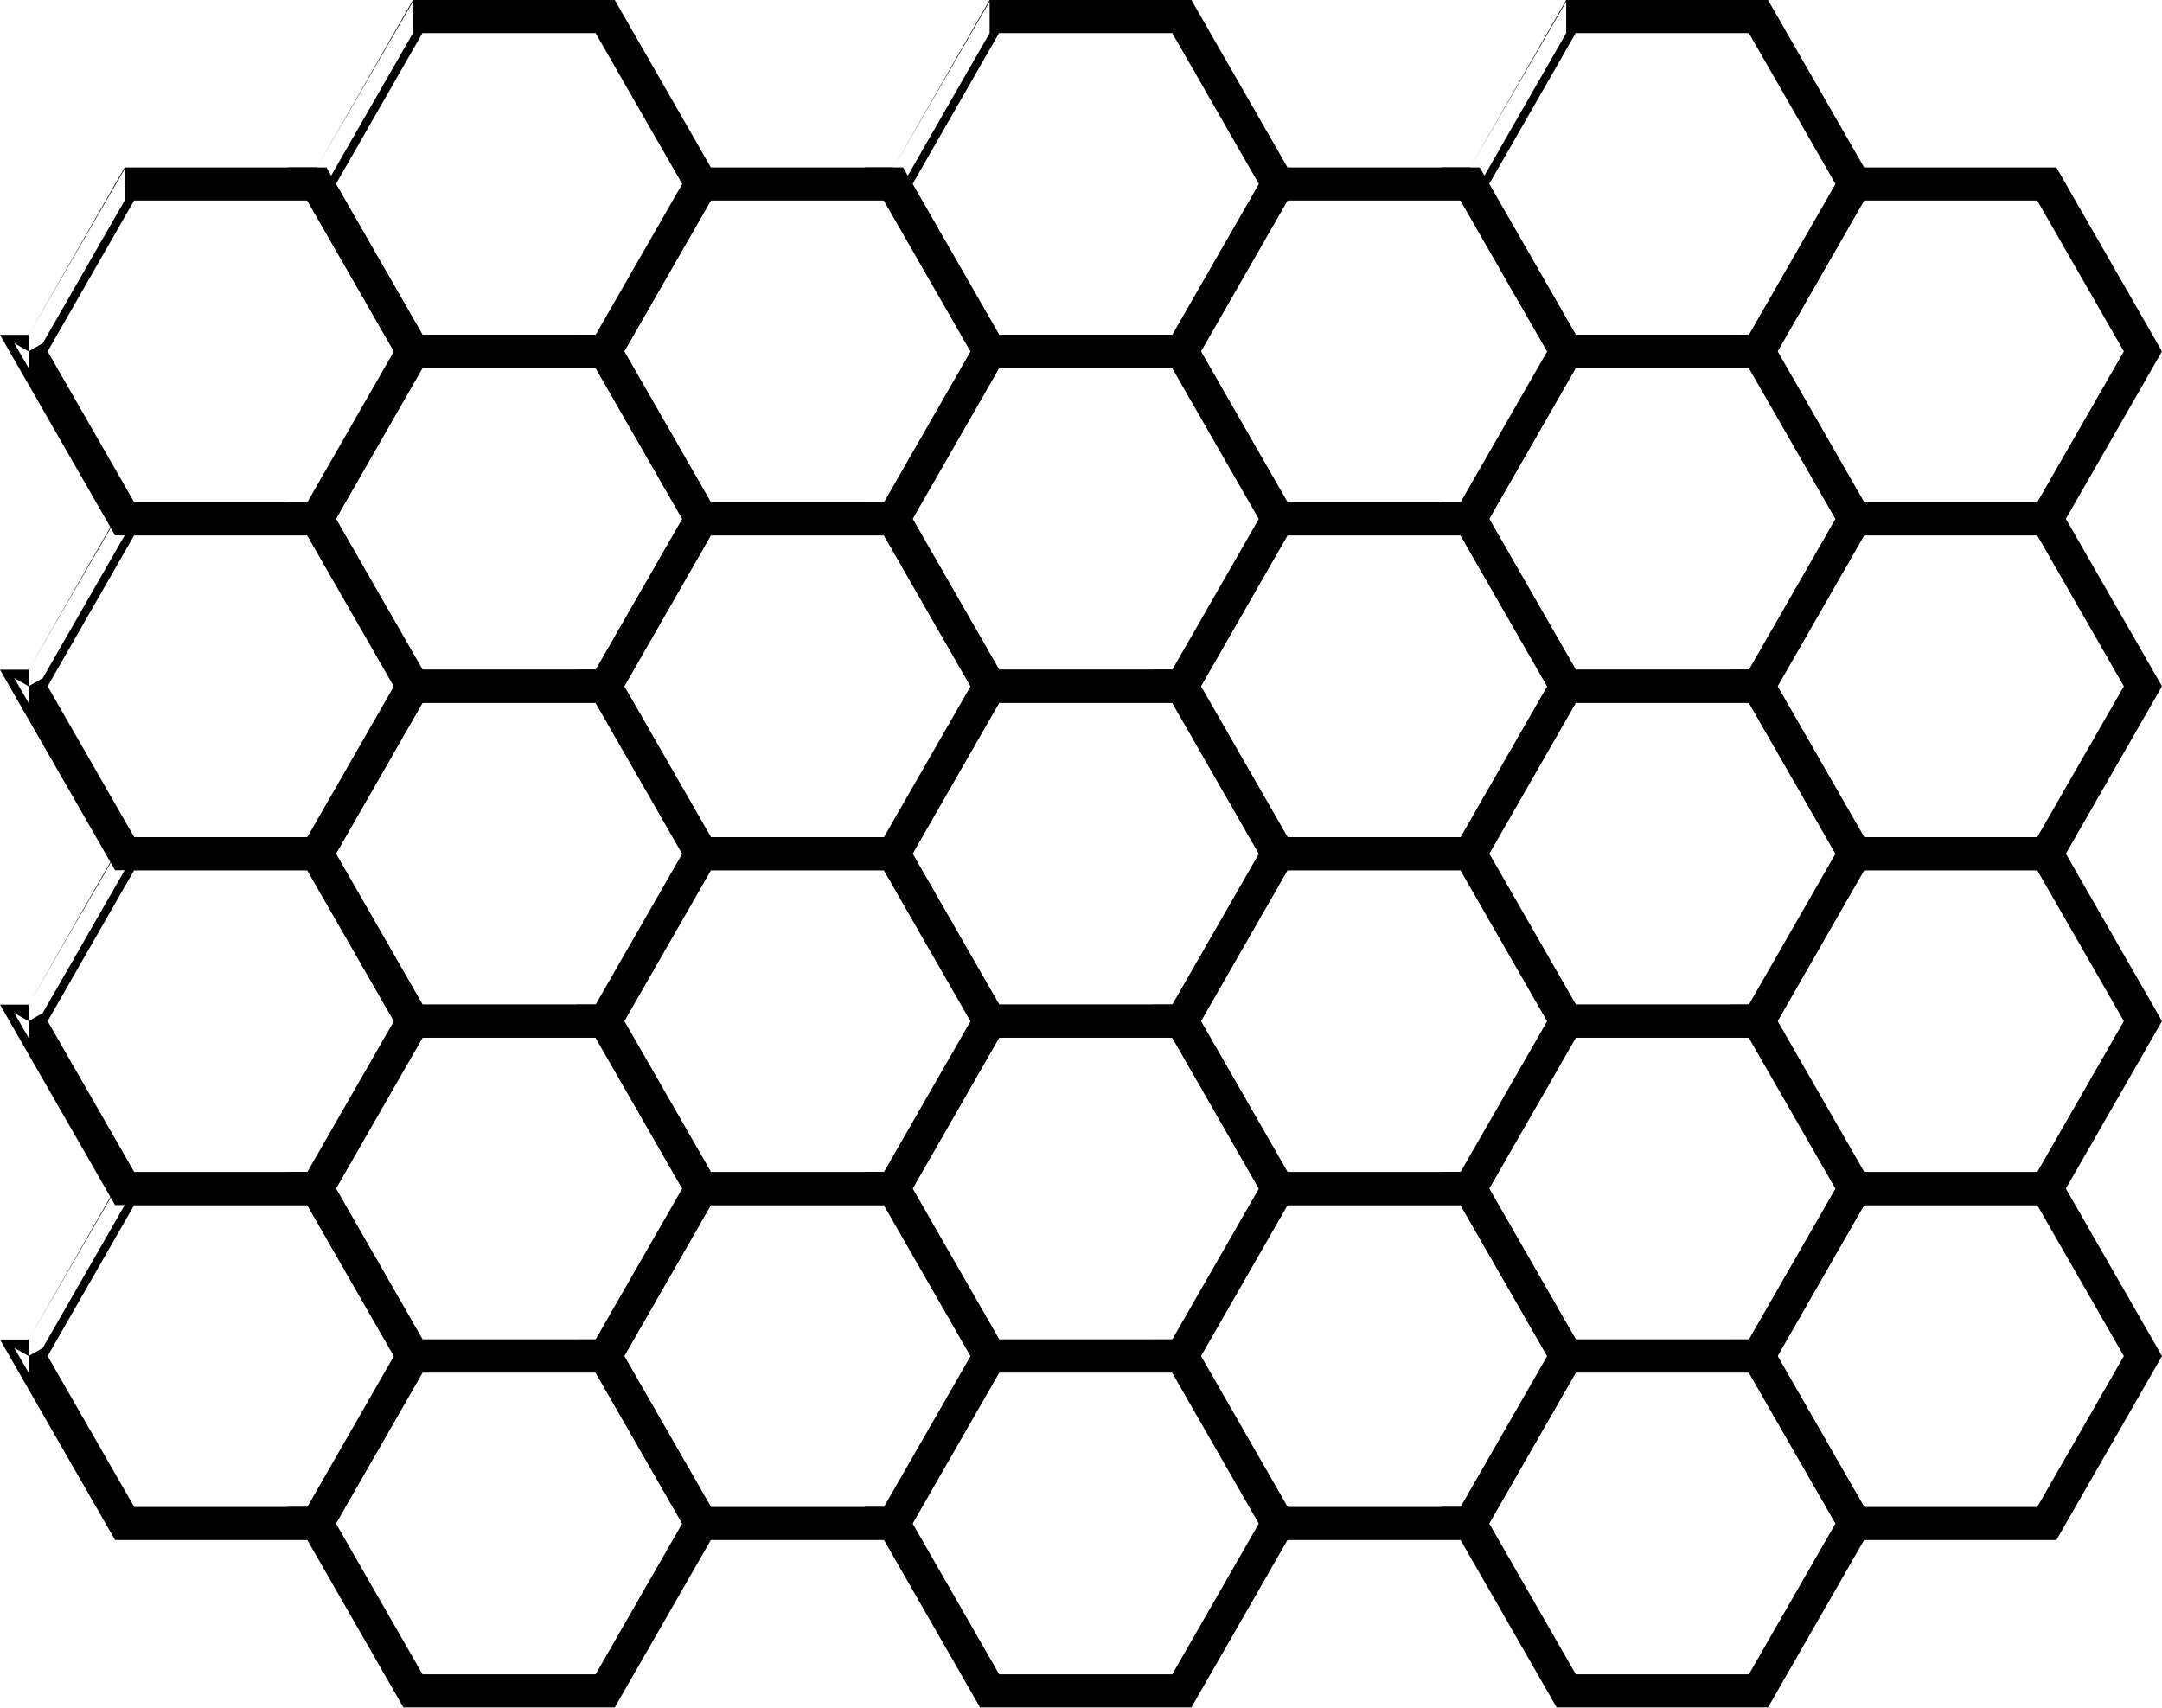
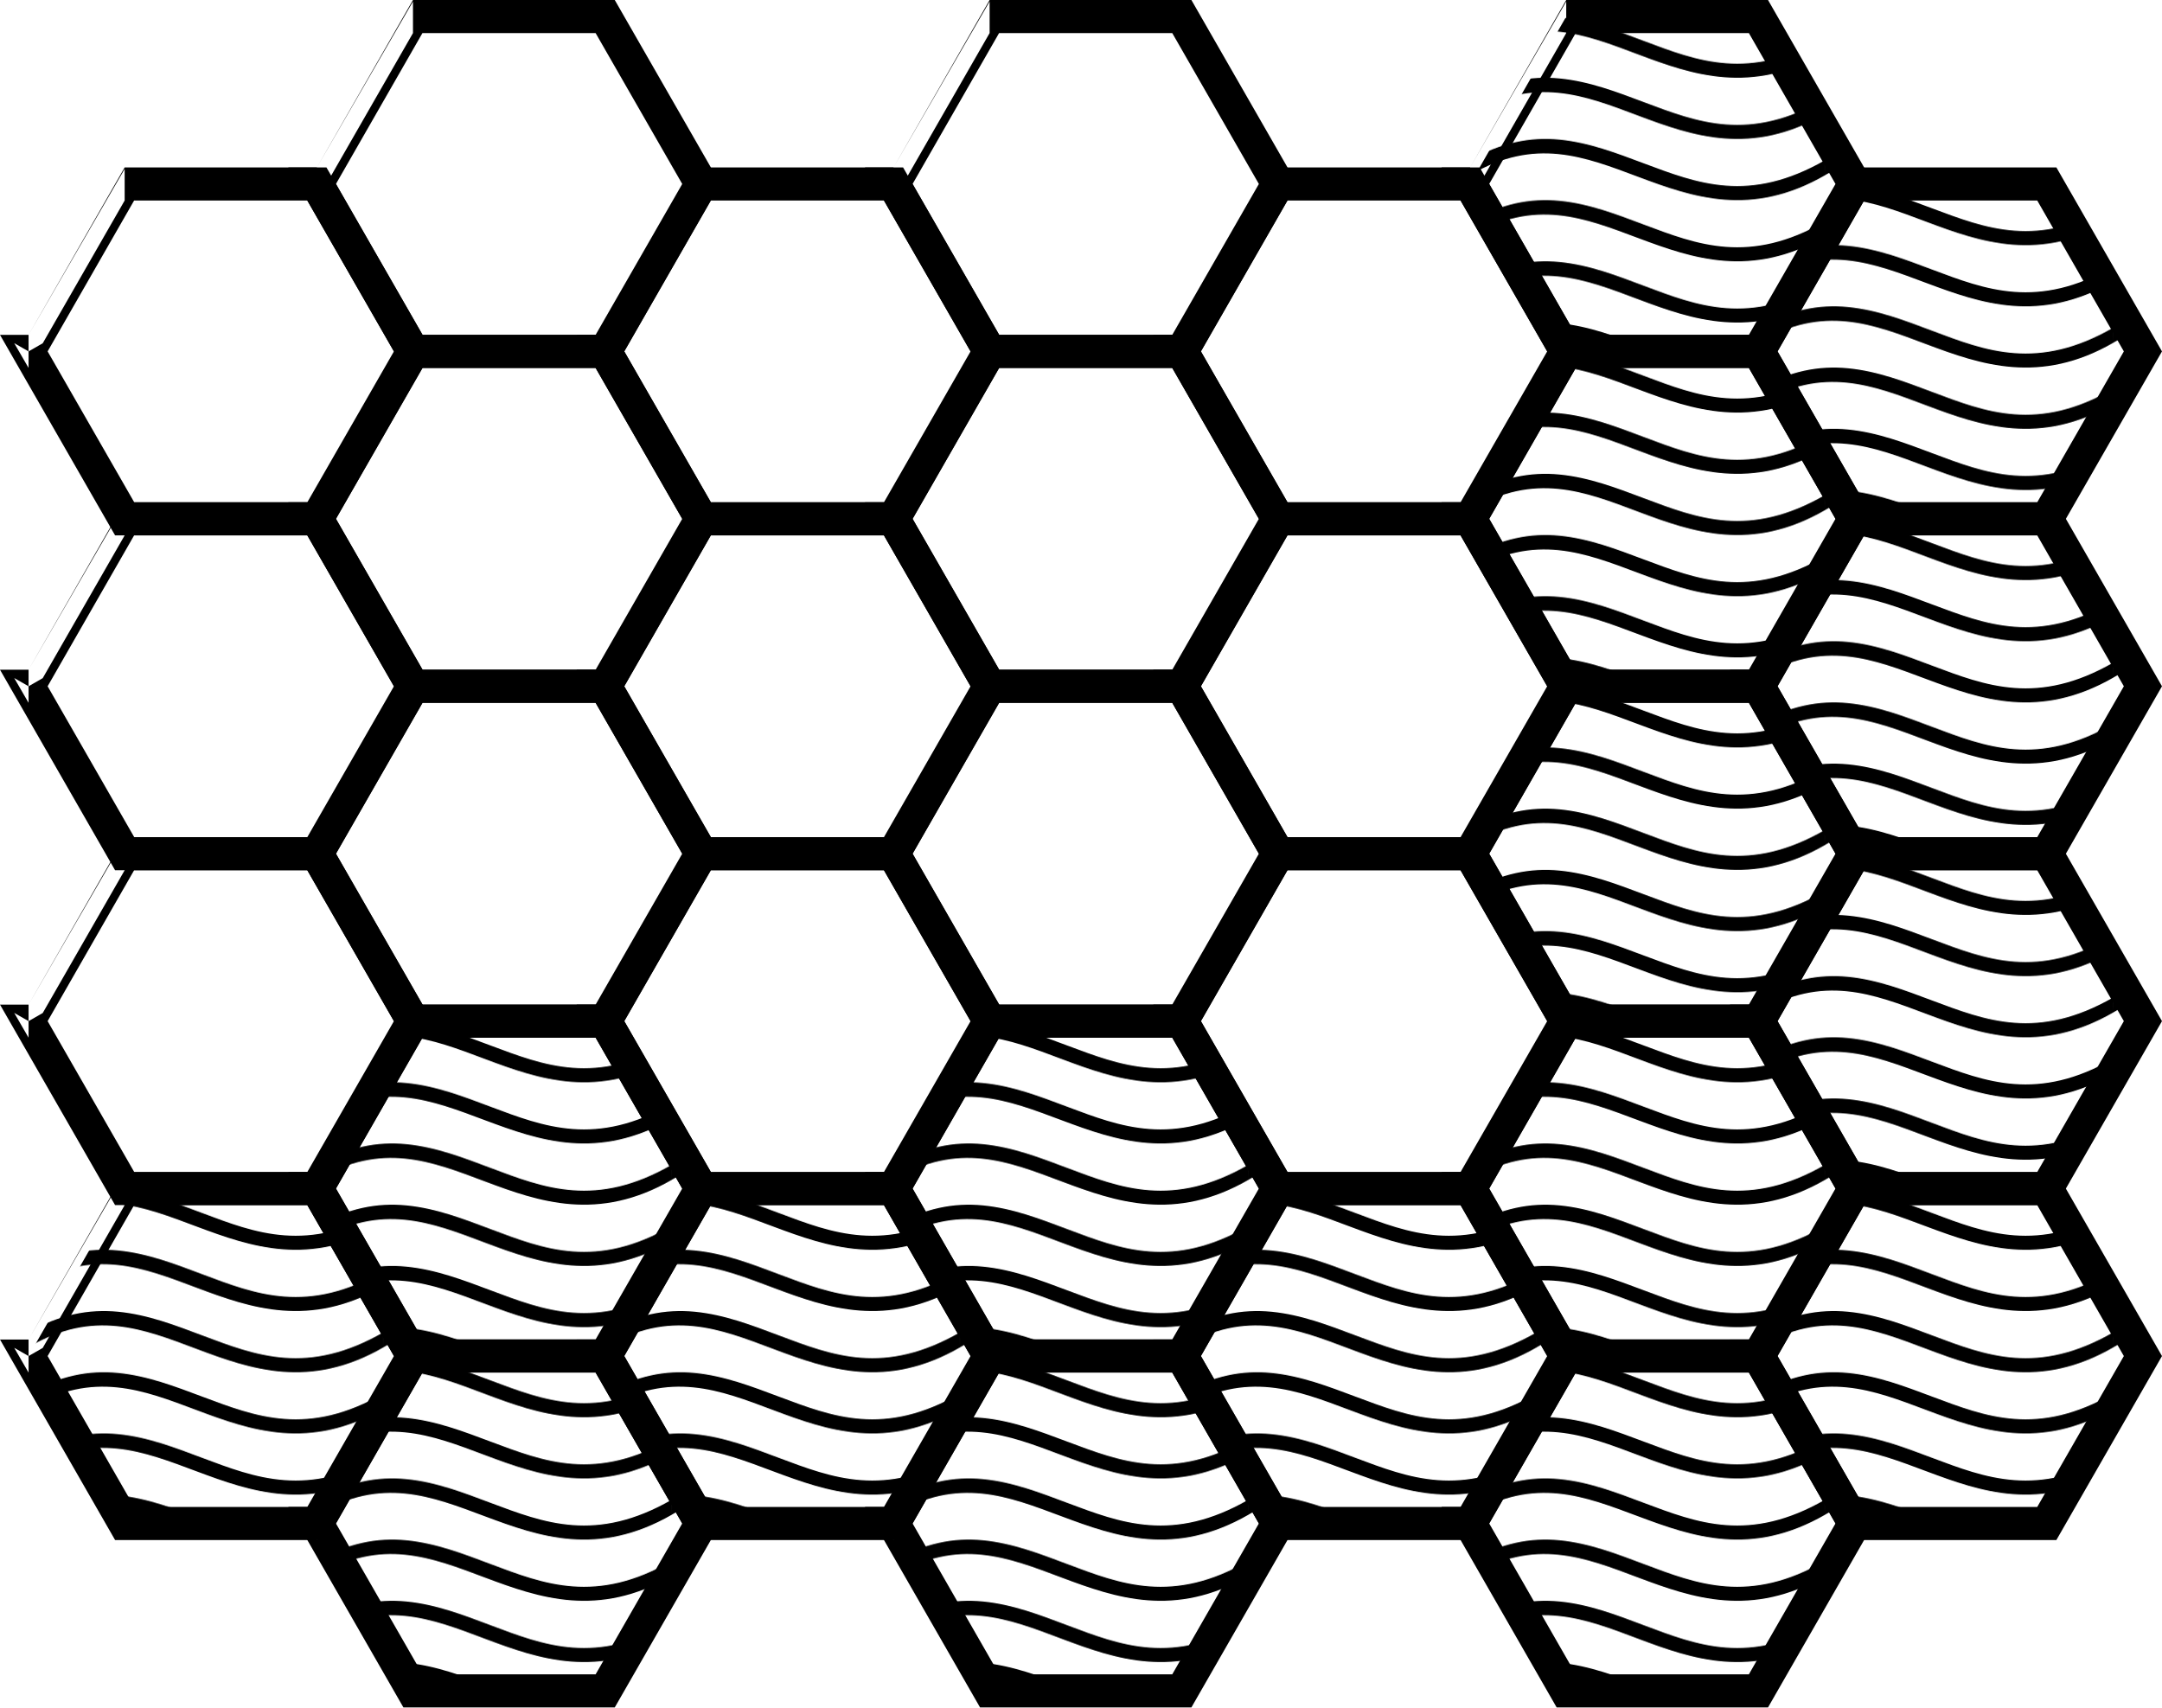
<svg xmlns="http://www.w3.org/2000/svg" id="svg2" version="1.0" viewBox="0 0 183.015 144.533" width="183.015" height="144.533">
-   <defs id="defs1452" />
+   <defs id="defs1452">
+     <pattern patternUnits="userSpaceOnUse" width="30.066" height="5.181" id="Wavy">
+       <path style="fill:black;stroke:none;" d="M 7.597,0.061 C 5.079,-0.187 2.656,0.302 -0.01,1.788 L -0.01,3.061 C 2.773,1.431 5.173,1.052 7.472,1.280 C 9.770,1.508 11.969,2.361 14.253,3.218 C 18.820,4.931 23.804,6.676 30.066,3.061 L 30.062,1.788 C 23.622,5.497 19.246,3.770 14.691,2.061 C 12.413,1.207 10.115,0.311 7.597,0.061 z " id="path2483" />
+     </pattern>
+   </defs>
  <g id="g8" style="fill:none;stroke:#000000;stroke-width:2.8;stroke-opacity:1" transform="translate(26.82385,1.4)">
    <path id="path10" d="m 0,14.173 8.135,14.173 h 16.271 L 32.542,14.173 24.406,0 H 8.135 C 8.136,0 4e-4,14.173 4e-4,14.173 Z" style="stroke:#000000;stroke-opacity:1" />
  </g>
  <g id="g16" style="fill:none;stroke:#000000;stroke-width:2.8;stroke-opacity:1" transform="translate(75.63685,1.4)">
    <path id="path18" d="m 0,14.173 8.135,14.173 h 16.271 L 32.542,14.173 24.406,0 H 8.135 C 8.136,0 4e-4,14.173 4e-4,14.173 Z" style="stroke:#000000;stroke-opacity:1" />
  </g>
-   <g id="g24" style="fill:none;stroke:#000000;stroke-width:2.8;stroke-opacity:1" transform="translate(124.4479,1.4)">
-     <path id="path26" d="m 0,14.173 8.135,14.173 h 16.271 L 32.542,14.173 24.406,0 H 8.135 C 8.136,0 4e-4,14.173 4e-4,14.173 Z" style="stroke:#000000;stroke-opacity:1" />
+   <g id="g24" style="fill:url(#Wavy);stroke:#000000;stroke-width:2.8;stroke-opacity:1;fill-opacity:1.0" transform="translate(124.4479,1.4)">
+     <path id="path26" d="m 0,14.173 8.135,14.173 h 16.271 L 32.542,14.173 24.406,0 H 8.135 C 8.136,0 4e-4,14.173 4e-4,14.173 Z" style="stroke:#000000;stroke-opacity:1;fill:url(#Wavy);fill-opacity:1.0" />
  </g>
  <g id="g156" style="fill:none;stroke:#000000;stroke-width:2.8;stroke-opacity:1" transform="translate(2.417855,15.573)">
    <path id="path158" d="m 0,14.173 8.135,14.173 h 16.271 L 32.542,14.173 24.406,0 H 8.135 C 8.136,0 4e-4,14.173 4e-4,14.173 Z" style="stroke:#000000;stroke-opacity:1" />
  </g>
  <g id="g160" style="fill:none;stroke:#000000;stroke-width:2.8;stroke-opacity:1" transform="translate(26.82385,29.747)">
    <path id="path162" d="m 0,14.173 8.135,14.173 h 16.271 L 32.542,14.173 24.406,0 H 8.135 C 8.136,0 4e-4,14.173 4e-4,14.173 Z" style="stroke:#000000;stroke-opacity:1" />
  </g>
  <g id="g164" style="fill:none;stroke:#000000;stroke-width:2.8;stroke-opacity:1" transform="translate(51.23085,15.573)">
    <path id="path166" d="m 0,14.173 8.135,14.173 h 16.271 L 32.542,14.173 24.406,0 H 8.135 C 8.136,0 4e-4,14.173 4e-4,14.173 Z" style="stroke:#000000;stroke-opacity:1" />
  </g>
  <g id="g168" style="fill:none;stroke:#000000;stroke-width:2.8;stroke-opacity:1" transform="translate(75.63685,29.747)">
    <path id="path170" d="m 0,14.173 8.135,14.173 h 16.271 L 32.542,14.173 24.406,0 H 8.135 C 8.136,0 4e-4,14.173 4e-4,14.173 Z" style="stroke:#000000;stroke-opacity:1" />
  </g>
  <g id="g172" style="fill:none;stroke:#000000;stroke-width:2.8;stroke-opacity:1" transform="translate(100.0429,15.573)">
    <path id="path174" d="m 0,14.173 8.135,14.173 h 16.271 L 32.542,14.173 24.406,0 H 8.135 C 8.136,0 4e-4,14.173 4e-4,14.173 Z" style="stroke:#000000;stroke-opacity:1" />
  </g>
-   <g id="g176" style="fill:none;stroke:#000000;stroke-width:2.8;stroke-opacity:1" transform="translate(124.4479,29.747)">
-     <path id="path178" d="m 0,14.173 8.135,14.173 h 16.271 L 32.542,14.173 24.406,0 H 8.135 C 8.136,0 4e-4,14.173 4e-4,14.173 Z" style="stroke:#000000;stroke-opacity:1" />
+   <g id="g176" style="fill:url(#Wavy);stroke:#000000;stroke-width:2.8;stroke-opacity:1;fill-opacity:1.0" transform="translate(124.4479,29.747)">
+     <path id="path178" d="m 0,14.173 8.135,14.173 h 16.271 L 32.542,14.173 24.406,0 H 8.135 C 8.136,0 4e-4,14.173 4e-4,14.173 Z" style="stroke:#000000;stroke-opacity:1;fill:url(#Wavy);fill-opacity:1.0" />
  </g>
-   <g id="g180" style="fill:none;stroke:#000000;stroke-width:2.8;stroke-opacity:1" transform="translate(148.8579,15.573)">
-     <path id="path182" d="m 0,14.173 8.135,14.173 h 16.271 L 32.542,14.173 24.406,0 H 8.135 C 8.136,0 4e-4,14.173 4e-4,14.173 Z" style="stroke:#000000;stroke-opacity:1" />
+   <g id="g180" style="fill:url(#Wavy);stroke:#000000;stroke-width:2.8;stroke-opacity:1;fill-opacity:1.0" transform="translate(148.8579,15.573)">
+     <path id="path182" d="m 0,14.173 8.135,14.173 h 16.271 L 32.542,14.173 24.406,0 H 8.135 C 8.136,0 4e-4,14.173 4e-4,14.173 Z" style="stroke:#000000;stroke-opacity:1;fill:url(#Wavy);fill-opacity:1.0" />
  </g>
  <g id="g308" style="fill:none;stroke:#000000;stroke-width:2.8;stroke-opacity:1" transform="translate(2.417855,43.92)">
    <path id="path310" d="m 0,14.173 8.135,14.173 h 16.271 L 32.542,14.173 24.406,0 H 8.135 C 8.136,0 4e-4,14.173 4e-4,14.173 Z" style="stroke:#000000;stroke-opacity:1" />
  </g>
  <g id="g312" style="fill:none;stroke:#000000;stroke-width:2.8;stroke-opacity:1" transform="translate(26.82385,58.093)">
    <path id="path314" d="m 0,14.173 8.135,14.173 h 16.271 L 32.542,14.173 24.406,0 H 8.135 C 8.136,0 4e-4,14.173 4e-4,14.173 Z" style="stroke:#000000;stroke-opacity:1" />
  </g>
  <g id="g316" style="fill:none;stroke:#000000;stroke-width:2.8;stroke-opacity:1" transform="translate(51.23085,43.92)">
    <path id="path318" d="m 0,14.173 8.135,14.173 h 16.271 L 32.542,14.173 24.406,0 H 8.135 C 8.136,0 4e-4,14.173 4e-4,14.173 Z" style="stroke:#000000;stroke-opacity:1" />
  </g>
  <g id="g320" style="fill:none;stroke:#000000;stroke-width:2.8;stroke-opacity:1" transform="translate(75.63685,58.093)">
    <path id="path322" d="m 0,14.173 8.135,14.173 h 16.271 L 32.542,14.173 24.406,0 H 8.135 C 8.136,0 4e-4,14.173 4e-4,14.173 Z" style="stroke:#000000;stroke-opacity:1" />
  </g>
  <g id="g324" style="fill:none;stroke:#000000;stroke-width:2.8;stroke-opacity:1" transform="translate(100.0429,43.92)">
    <path id="path326" d="m 0,14.173 8.135,14.173 h 16.271 L 32.542,14.173 24.406,0 H 8.135 C 8.136,0 4e-4,14.173 4e-4,14.173 Z" style="stroke:#000000;stroke-opacity:1" />
  </g>
-   <g id="g328" style="fill:none;stroke:#000000;stroke-width:2.8;stroke-opacity:1" transform="translate(124.4479,58.093)">
-     <path id="path330" d="m 0,14.173 8.135,14.173 h 16.271 L 32.542,14.173 24.406,0 H 8.135 C 8.136,0 4e-4,14.173 4e-4,14.173 Z" style="stroke:#000000;stroke-opacity:1" />
+   <g id="g328" style="fill:url(#Wavy);stroke:#000000;stroke-width:2.8;stroke-opacity:1;fill-opacity:1.0" transform="translate(124.4479,58.093)">
+     <path id="path330" d="m 0,14.173 8.135,14.173 h 16.271 L 32.542,14.173 24.406,0 H 8.135 C 8.136,0 4e-4,14.173 4e-4,14.173 Z" style="stroke:#000000;stroke-opacity:1;fill:url(#Wavy);fill-opacity:1.0" />
  </g>
-   <g id="g332" style="fill:none;stroke:#000000;stroke-width:2.8;stroke-opacity:1" transform="translate(148.8579,43.92)">
-     <path id="path334" d="m 0,14.173 8.135,14.173 h 16.271 L 32.542,14.173 24.406,0 H 8.135 C 8.136,0 4e-4,14.173 4e-4,14.173 Z" style="stroke:#000000;stroke-opacity:1" />
+   <g id="g332" style="fill:url(#Wavy);stroke:#000000;stroke-width:2.8;stroke-opacity:1;fill-opacity:1.0" transform="translate(148.8579,43.92)">
+     <path id="path334" d="m 0,14.173 8.135,14.173 h 16.271 L 32.542,14.173 24.406,0 H 8.135 C 8.136,0 4e-4,14.173 4e-4,14.173 Z" style="stroke:#000000;stroke-opacity:1;fill:url(#Wavy);fill-opacity:1.0" />
  </g>
  <g id="g460" style="fill:none;stroke:#000000;stroke-width:2.8;stroke-opacity:1" transform="translate(2.417855,72.266)">
    <path id="path462" d="m 0,14.173 8.135,14.173 h 16.271 L 32.542,14.173 24.406,0 H 8.135 C 8.136,0 4e-4,14.173 4e-4,14.173 Z" style="stroke:#000000;stroke-opacity:1" />
  </g>
-   <g id="g464" style="fill:none;stroke:#000000;stroke-width:2.8;stroke-opacity:1" transform="translate(26.82385,86.437)">
-     <path id="path466" d="m 0,14.173 8.135,14.173 h 16.271 L 32.542,14.173 24.406,0 H 8.135 C 8.136,0 4e-4,14.173 4e-4,14.173 Z" style="stroke:#000000;stroke-opacity:1" />
+   <g id="g464" style="fill:url(#Wavy);stroke:#000000;stroke-width:2.8;stroke-opacity:1;fill-opacity:1.0" transform="translate(26.82385,86.437)">
+     <path id="path466" d="m 0,14.173 8.135,14.173 h 16.271 L 32.542,14.173 24.406,0 H 8.135 C 8.136,0 4e-4,14.173 4e-4,14.173 Z" style="stroke:#000000;stroke-opacity:1;fill:url(#Wavy);fill-opacity:1.0" />
  </g>
  <g id="g468" style="fill:none;stroke:#000000;stroke-width:2.8;stroke-opacity:1" transform="translate(51.23085,72.266)">
    <path id="path470" d="m 0,14.173 8.135,14.173 h 16.271 L 32.542,14.173 24.406,0 H 8.135 C 8.136,0 4e-4,14.173 4e-4,14.173 Z" style="stroke:#000000;stroke-opacity:1" />
  </g>
-   <g id="g472" style="fill:none;stroke:#000000;stroke-width:2.8;stroke-opacity:1" transform="translate(75.63685,86.437)">
-     <path id="path474" d="m 0,14.173 8.135,14.173 h 16.271 L 32.542,14.173 24.406,0 H 8.135 C 8.136,0 4e-4,14.173 4e-4,14.173 Z" style="stroke:#000000;stroke-opacity:1" />
+   <g id="g472" style="fill:url(#Wavy);stroke:#000000;stroke-width:2.8;stroke-opacity:1;fill-opacity:1.0" transform="translate(75.63685,86.437)">
+     <path id="path474" d="m 0,14.173 8.135,14.173 h 16.271 L 32.542,14.173 24.406,0 H 8.135 C 8.136,0 4e-4,14.173 4e-4,14.173 Z" style="stroke:#000000;stroke-opacity:1;fill:url(#Wavy);fill-opacity:1.0" />
  </g>
  <g id="g476" style="fill:none;stroke:#000000;stroke-width:2.8;stroke-opacity:1" transform="translate(100.0429,72.266)">
    <path id="path478" d="m 0,14.173 8.135,14.173 h 16.271 L 32.542,14.173 24.406,0 H 8.135 C 8.136,0 4e-4,14.173 4e-4,14.173 Z" style="stroke:#000000;stroke-opacity:1" />
  </g>
-   <g id="g480" style="fill:none;stroke:#000000;stroke-width:2.8;stroke-opacity:1" transform="translate(124.4479,86.437)">
-     <path id="path482" d="m 0,14.173 8.135,14.173 h 16.271 L 32.542,14.173 24.406,0 H 8.135 C 8.136,0 4e-4,14.173 4e-4,14.173 Z" style="stroke:#000000;stroke-opacity:1" />
+   <g id="g480" style="fill:url(#Wavy);stroke:#000000;stroke-width:2.8;stroke-opacity:1;fill-opacity:1.0" transform="translate(124.4479,86.437)">
+     <path id="path482" d="m 0,14.173 8.135,14.173 h 16.271 L 32.542,14.173 24.406,0 H 8.135 C 8.136,0 4e-4,14.173 4e-4,14.173 Z" style="stroke:#000000;stroke-opacity:1;fill:url(#Wavy);fill-opacity:1.0" />
  </g>
-   <g id="g484" style="fill:none;stroke:#000000;stroke-width:2.8;stroke-opacity:1" transform="translate(148.8579,72.266)">
-     <path id="path486" d="m 0,14.173 8.135,14.173 h 16.271 L 32.542,14.173 24.406,0 H 8.135 C 8.136,0 4e-4,14.173 4e-4,14.173 Z" style="stroke:#000000;stroke-opacity:1" />
+   <g id="g484" style="fill:url(#Wavy);stroke:#000000;stroke-width:2.8;stroke-opacity:1;fill-opacity:1.0" transform="translate(148.8579,72.266)">
+     <path id="path486" d="m 0,14.173 8.135,14.173 h 16.271 L 32.542,14.173 24.406,0 H 8.135 C 8.136,0 4e-4,14.173 4e-4,14.173 Z" style="stroke:#000000;stroke-opacity:1;fill:url(#Wavy);fill-opacity:1.0" />
  </g>
-   <g id="g612" style="fill:none;stroke:#000000;stroke-width:2.8;stroke-opacity:1" transform="translate(2.417855,100.617)">
-     <path id="path614" d="m 0,14.173 8.135,14.173 h 16.271 L 32.542,14.173 24.406,0 H 8.135 C 8.136,0 4e-4,14.173 4e-4,14.173 Z" style="stroke:#000000;stroke-opacity:1" />
+   <g id="g612" style="fill:url(#Wavy);stroke:#000000;stroke-width:2.8;stroke-opacity:1;fill-opacity:1.0" transform="translate(2.417855,100.617)">
+     <path id="path614" d="m 0,14.173 8.135,14.173 h 16.271 L 32.542,14.173 24.406,0 H 8.135 C 8.136,0 4e-4,14.173 4e-4,14.173 Z" style="stroke:#000000;stroke-opacity:1;fill:url(#Wavy);fill-opacity:1.0" />
  </g>
-   <g id="g616" style="fill:none;stroke:#000000;stroke-width:2.8;stroke-opacity:1" transform="translate(26.82385,114.787)">
-     <path id="path618" d="m 0,14.173 8.135,14.173 h 16.271 L 32.542,14.173 24.406,0 H 8.135 C 8.136,0 4e-4,14.173 4e-4,14.173 Z" style="stroke:#000000;stroke-opacity:1" />
+   <g id="g616" style="fill:url(#Wavy);stroke:#000000;stroke-width:2.8;stroke-opacity:1;fill-opacity:1.0" transform="translate(26.82385,114.787)">
+     <path id="path618" d="m 0,14.173 8.135,14.173 h 16.271 L 32.542,14.173 24.406,0 H 8.135 C 8.136,0 4e-4,14.173 4e-4,14.173 Z" style="stroke:#000000;stroke-opacity:1;fill:url(#Wavy);fill-opacity:1.0" />
  </g>
-   <g id="g620" style="fill:none;stroke:#000000;stroke-width:2.8;stroke-opacity:1" transform="translate(51.23085,100.617)">
-     <path id="path622" d="m 0,14.173 8.135,14.173 h 16.271 L 32.542,14.173 24.406,0 H 8.135 C 8.136,0 4e-4,14.173 4e-4,14.173 Z" style="stroke:#000000;stroke-opacity:1" />
+   <g id="g620" style="fill:url(#Wavy);stroke:#000000;stroke-width:2.8;stroke-opacity:1;fill-opacity:1.0" transform="translate(51.23085,100.617)">
+     <path id="path622" d="m 0,14.173 8.135,14.173 h 16.271 L 32.542,14.173 24.406,0 H 8.135 C 8.136,0 4e-4,14.173 4e-4,14.173 Z" style="stroke:#000000;stroke-opacity:1;fill:url(#Wavy);fill-opacity:1.0" />
  </g>
-   <g id="g624" style="fill:none;stroke:#000000;stroke-width:2.8;stroke-opacity:1" transform="translate(75.63685,114.787)">
-     <path id="path626" d="m 0,14.173 8.135,14.173 h 16.271 L 32.542,14.173 24.406,0 H 8.135 C 8.136,0 4e-4,14.173 4e-4,14.173 Z" style="stroke:#000000;stroke-opacity:1" />
+   <g id="g624" style="fill:url(#Wavy);stroke:#000000;stroke-width:2.8;stroke-opacity:1;fill-opacity:1.0" transform="translate(75.63685,114.787)">
+     <path id="path626" d="m 0,14.173 8.135,14.173 h 16.271 L 32.542,14.173 24.406,0 H 8.135 C 8.136,0 4e-4,14.173 4e-4,14.173 Z" style="stroke:#000000;stroke-opacity:1;fill:url(#Wavy);fill-opacity:1.0" />
  </g>
-   <g id="g628" style="fill:none;stroke:#000000;stroke-width:2.8;stroke-opacity:1" transform="translate(100.0429,100.617)">
-     <path id="path630" d="m 0,14.173 8.135,14.173 h 16.271 L 32.542,14.173 24.406,0 H 8.135 C 8.136,0 4e-4,14.173 4e-4,14.173 Z" style="stroke:#000000;stroke-opacity:1" />
+   <g id="g628" style="fill:url(#Wavy);stroke:#000000;stroke-width:2.8;stroke-opacity:1;fill-opacity:1.0" transform="translate(100.0429,100.617)">
+     <path id="path630" d="m 0,14.173 8.135,14.173 h 16.271 L 32.542,14.173 24.406,0 H 8.135 C 8.136,0 4e-4,14.173 4e-4,14.173 Z" style="stroke:#000000;stroke-opacity:1;fill:url(#Wavy);fill-opacity:1.0" />
  </g>
-   <g id="g632" style="fill:none;stroke:#000000;stroke-width:2.8;stroke-opacity:1" transform="translate(124.4479,114.787)">
-     <path id="path634" d="m 0,14.173 8.135,14.173 h 16.271 L 32.542,14.173 24.406,0 H 8.135 C 8.136,0 4e-4,14.173 4e-4,14.173 Z" style="stroke:#000000;stroke-opacity:1" />
+   <g id="g632" style="fill:url(#Wavy);stroke:#000000;stroke-width:2.8;stroke-opacity:1;fill-opacity:1.0" transform="translate(124.4479,114.787)">
+     <path id="path634" d="m 0,14.173 8.135,14.173 h 16.271 L 32.542,14.173 24.406,0 H 8.135 C 8.136,0 4e-4,14.173 4e-4,14.173 Z" style="stroke:#000000;stroke-opacity:1;fill:url(#Wavy);fill-opacity:1.0" />
  </g>
-   <g id="g636" style="fill:none;stroke:#000000;stroke-width:2.8;stroke-opacity:1" transform="translate(148.8579,100.617)">
-     <path id="path638" d="m 0,14.173 8.135,14.173 h 16.271 L 32.542,14.173 24.406,0 H 8.135 C 8.136,0 4e-4,14.173 4e-4,14.173 Z" style="stroke:#000000;stroke-opacity:1" />
+   <g id="g636" style="fill:url(#Wavy);stroke:#000000;stroke-width:2.8;stroke-opacity:1;fill-opacity:1.0" transform="translate(148.8579,100.617)">
+     <path id="path638" d="m 0,14.173 8.135,14.173 h 16.271 L 32.542,14.173 24.406,0 H 8.135 C 8.136,0 4e-4,14.173 4e-4,14.173 Z" style="stroke:#000000;stroke-opacity:1;fill:url(#Wavy);fill-opacity:1.0" />
  </g>
</svg>
